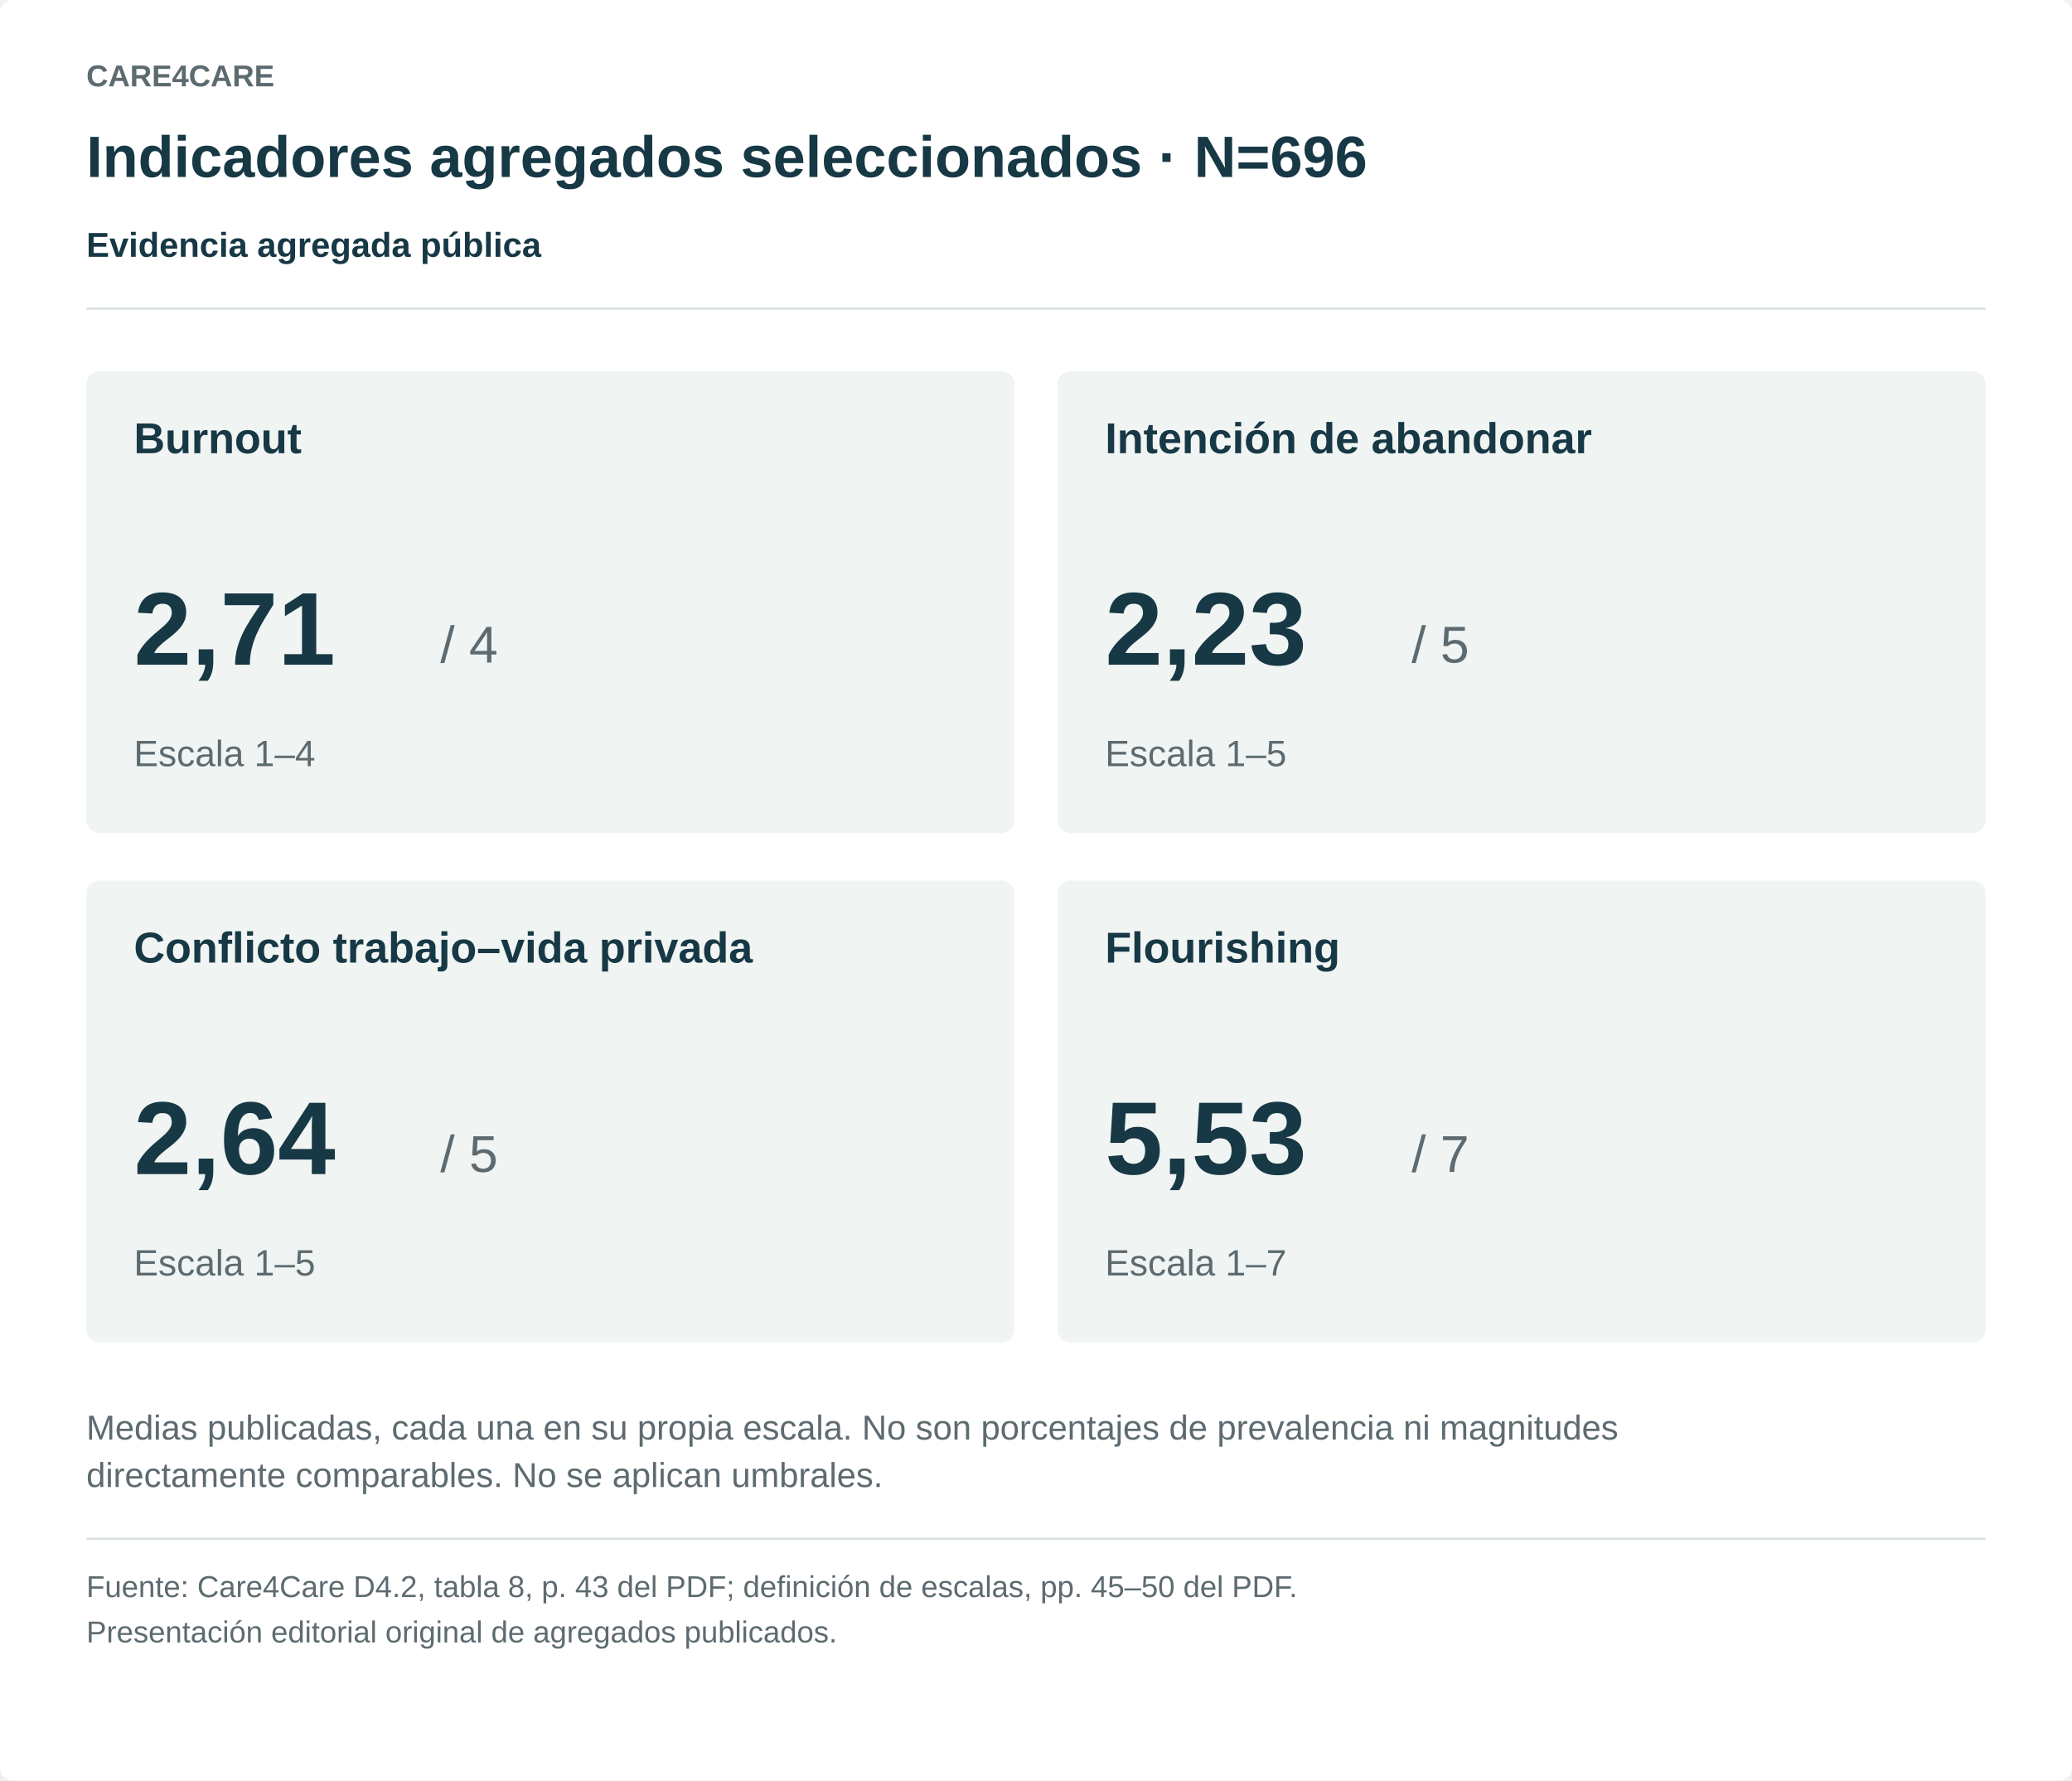
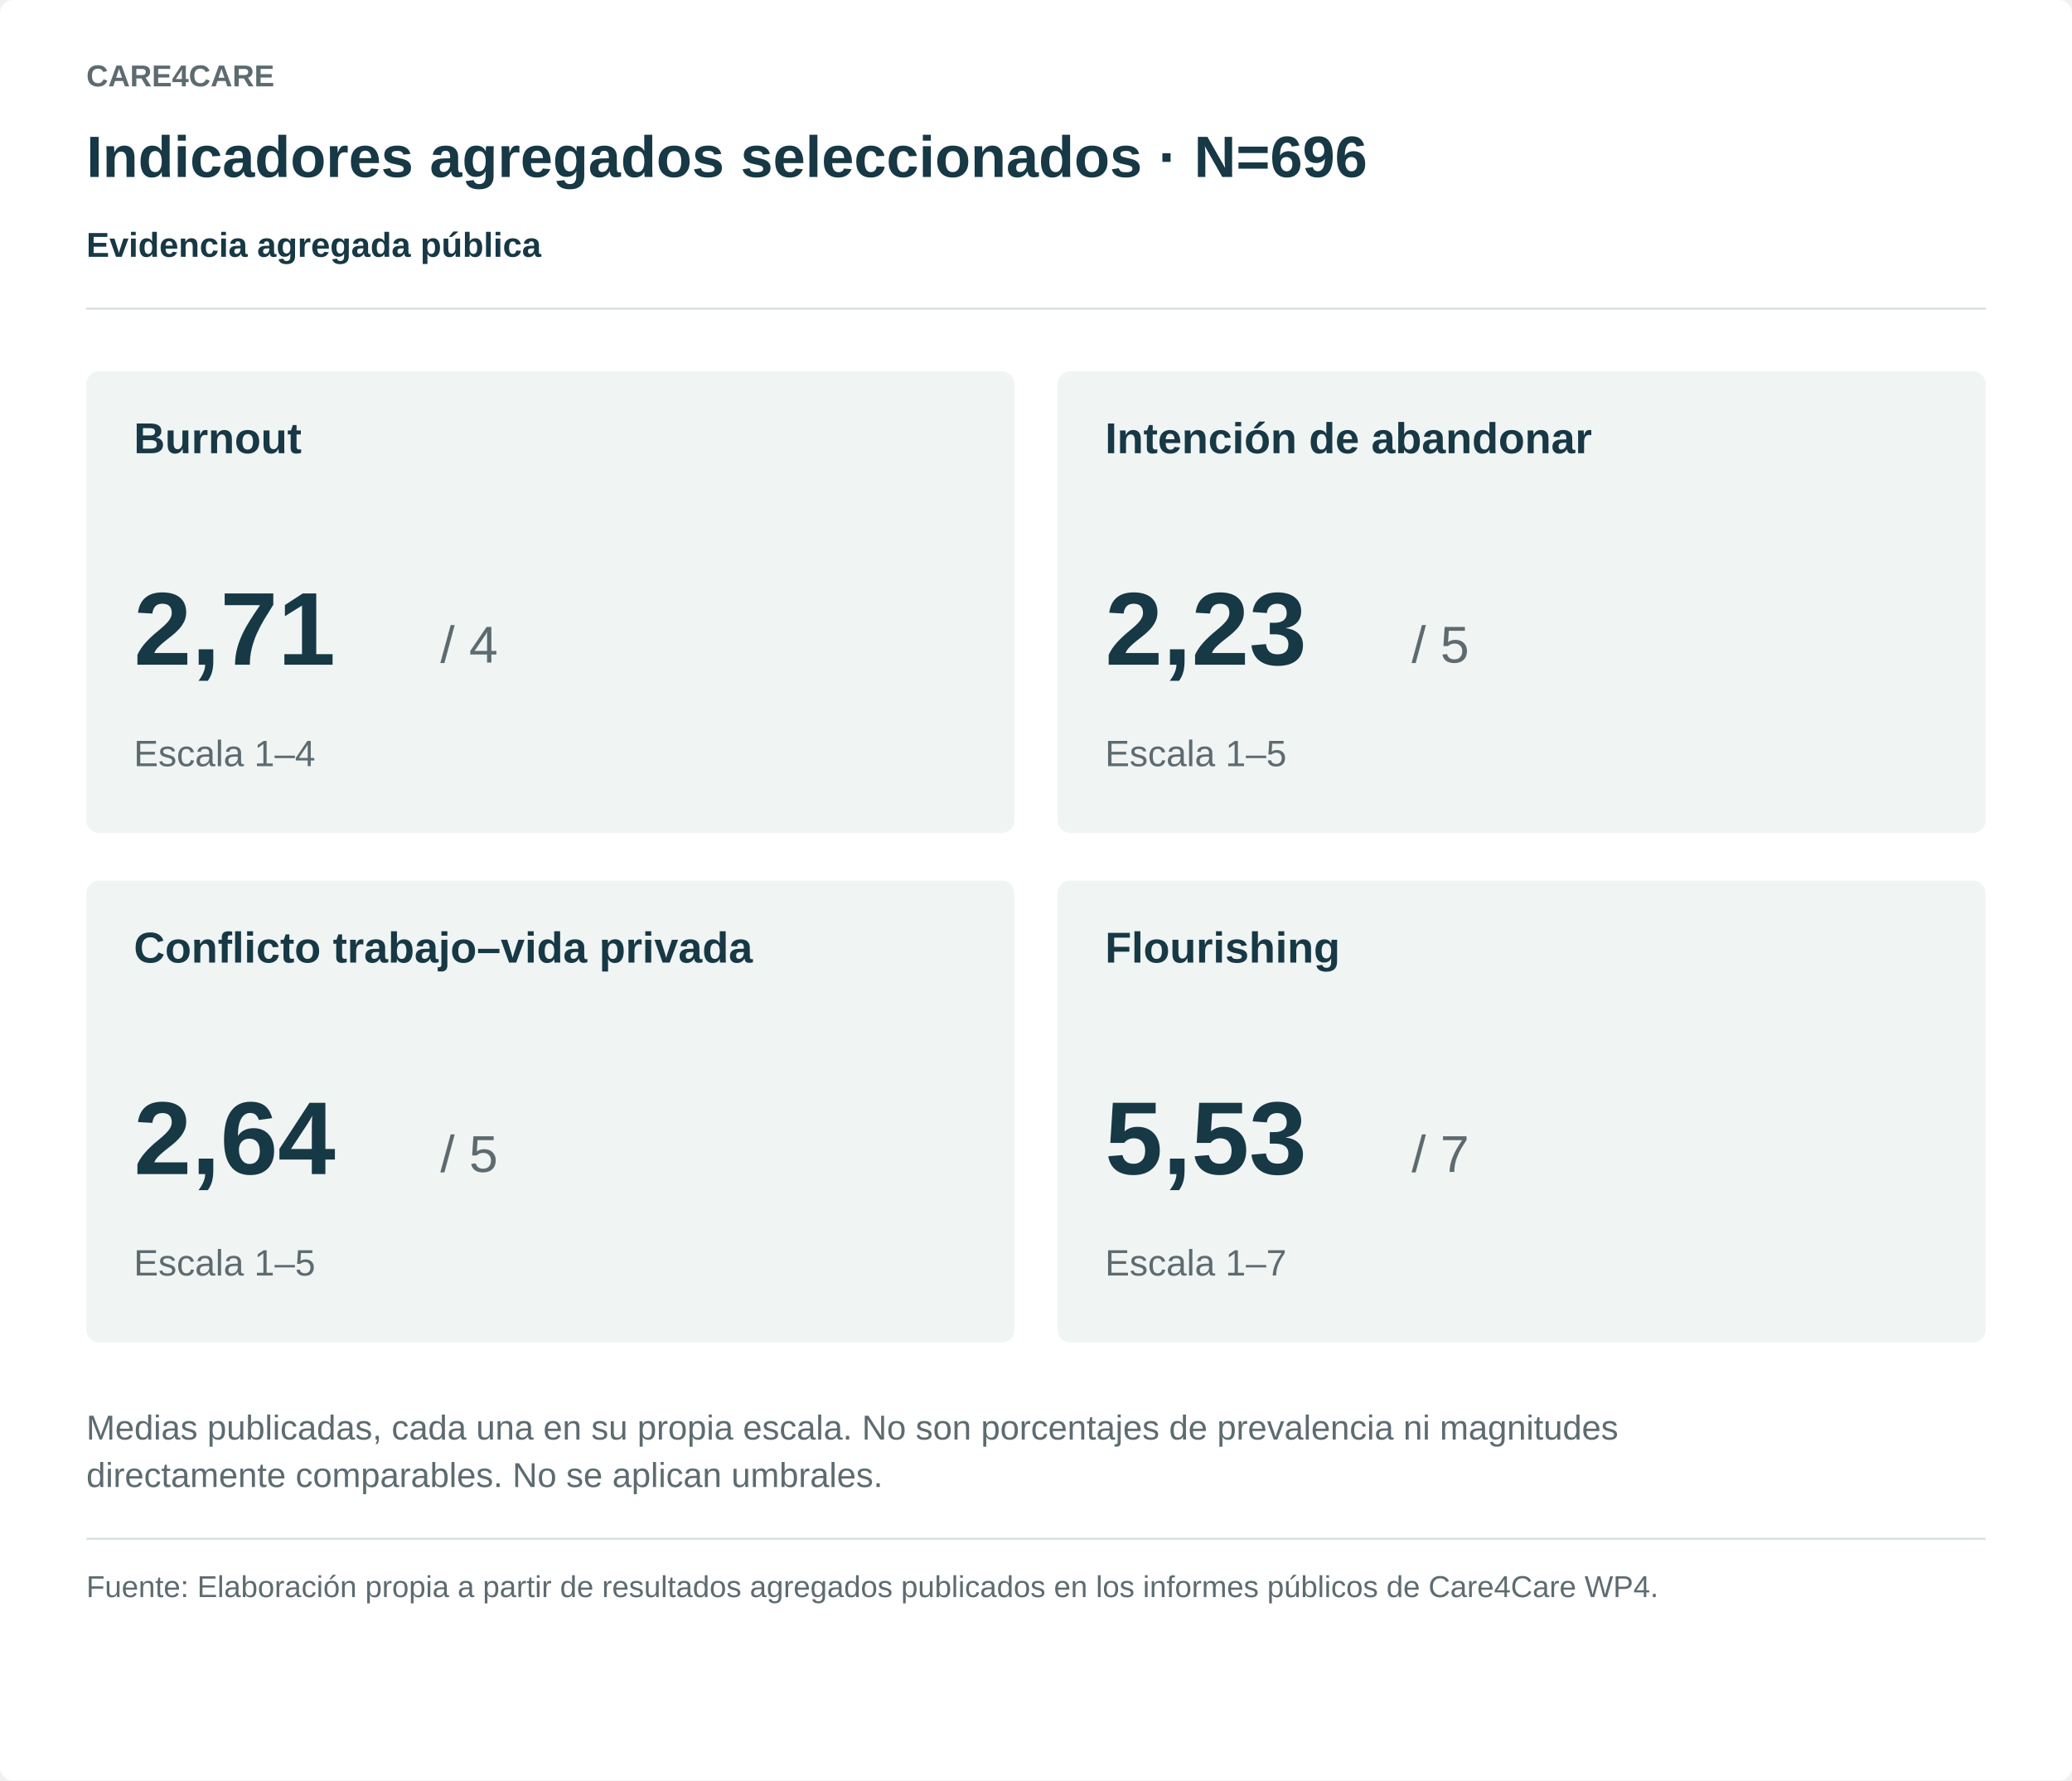
<svg xmlns="http://www.w3.org/2000/svg" width="960" height="825" viewBox="0 0 960 825" lang="es" role="img" aria-labelledby="title description" data-evidence-kind="public-data">
  <g font-family="Segoe UI, Arial, sans-serif">
    <rect x="0" y="0" width="960" height="825" rx="6" fill="#FFFFFF" />
    <text x="40" y="40" font-size="14" fill="#5D6B70" font-weight="600">CARE4CARE</text>
    <text x="40" y="82" font-size="27" fill="#173845" font-weight="600">Indicadores agregados seleccionados · N=696</text>
    <text x="40" y="119" font-size="16" fill="#173845" font-weight="600">Evidencia agregada pública</text>
    <line x1="40" y1="143" x2="920" y2="143" stroke="#D8E1E1" />
    <rect x="40" y="172" width="430" height="214" rx="6" fill="#F0F4F3" />
    <text x="62" y="210" font-size="20" fill="#173845" font-weight="600">Burnout</text>
    <text x="62" y="308" font-size="48" fill="#173845" font-weight="600" data-indicator="burnout" data-mean="2.71" data-scale="1–4">2,71</text>
    <text x="204" y="307" font-size="24" fill="#5D6B70" font-weight="400">/ 4</text>
    <text x="62" y="355" font-size="17" fill="#5D6B70" font-weight="400">Escala 1–4</text>
    <rect x="490" y="172" width="430" height="214" rx="6" fill="#F0F4F3" />
    <text x="512" y="210" font-size="20" fill="#173845" font-weight="600">Intención de abandonar</text>
    <text x="512" y="308" font-size="48" fill="#173845" font-weight="600" data-indicator="turnover-intention" data-mean="2.23" data-scale="1–5">2,23</text>
    <text x="654" y="307" font-size="24" fill="#5D6B70" font-weight="400">/ 5</text>
    <text x="512" y="355" font-size="17" fill="#5D6B70" font-weight="400">Escala 1–5</text>
    <rect x="40" y="408" width="430" height="214" rx="6" fill="#F0F4F3" />
    <text x="62" y="446" font-size="20" fill="#173845" font-weight="600">Conflicto trabajo–vida privada</text>
    <text x="62" y="544" font-size="48" fill="#173845" font-weight="600" data-indicator="work-private-life-conflict" data-mean="2.64" data-scale="1–5">2,64</text>
    <text x="204" y="543" font-size="24" fill="#5D6B70" font-weight="400">/ 5</text>
    <text x="62" y="591" font-size="17" fill="#5D6B70" font-weight="400">Escala 1–5</text>
    <rect x="490" y="408" width="430" height="214" rx="6" fill="#F0F4F3" />
    <text x="512" y="446" font-size="20" fill="#173845" font-weight="600">Flourishing</text>
    <text x="512" y="544" font-size="48" fill="#173845" font-weight="600" data-indicator="flourishing" data-mean="5.53" data-scale="1–7">5,53</text>
    <text x="654" y="543" font-size="24" fill="#5D6B70" font-weight="400">/ 7</text>
    <text x="512" y="591" font-size="17" fill="#5D6B70" font-weight="400">Escala 1–7</text>
    <text x="40" y="667" font-size="16" fill="#5D6B70" font-weight="400">Medias publicadas, cada una en su propia escala. No son porcentajes de prevalencia ni magnitudes</text>
    <text x="40" y="689" font-size="16" fill="#5D6B70" font-weight="400">directamente comparables. No se aplican umbrales.</text>
    <line x1="40" y1="713" x2="920" y2="713" stroke="#D8E1E1" />
-     <text x="40" y="740" font-size="14" fill="#5D6B70" font-weight="400">Fuente: Care4Care D4.2, tabla 8, p. 43 del PDF; definición de escalas, pp. 45–50 del PDF.</text>
-     <text x="40" y="761" font-size="14" fill="#5D6B70" font-weight="400">Presentación editorial original de agregados publicados.</text>
+     <text x="40" y="740" font-size="14" fill="#5D6B70" font-weight="400">Fuente: Elaboración propia a partir de resultados agregados publicados en los informes públicos de Care4Care WP4.</text>
  </g>
</svg>
